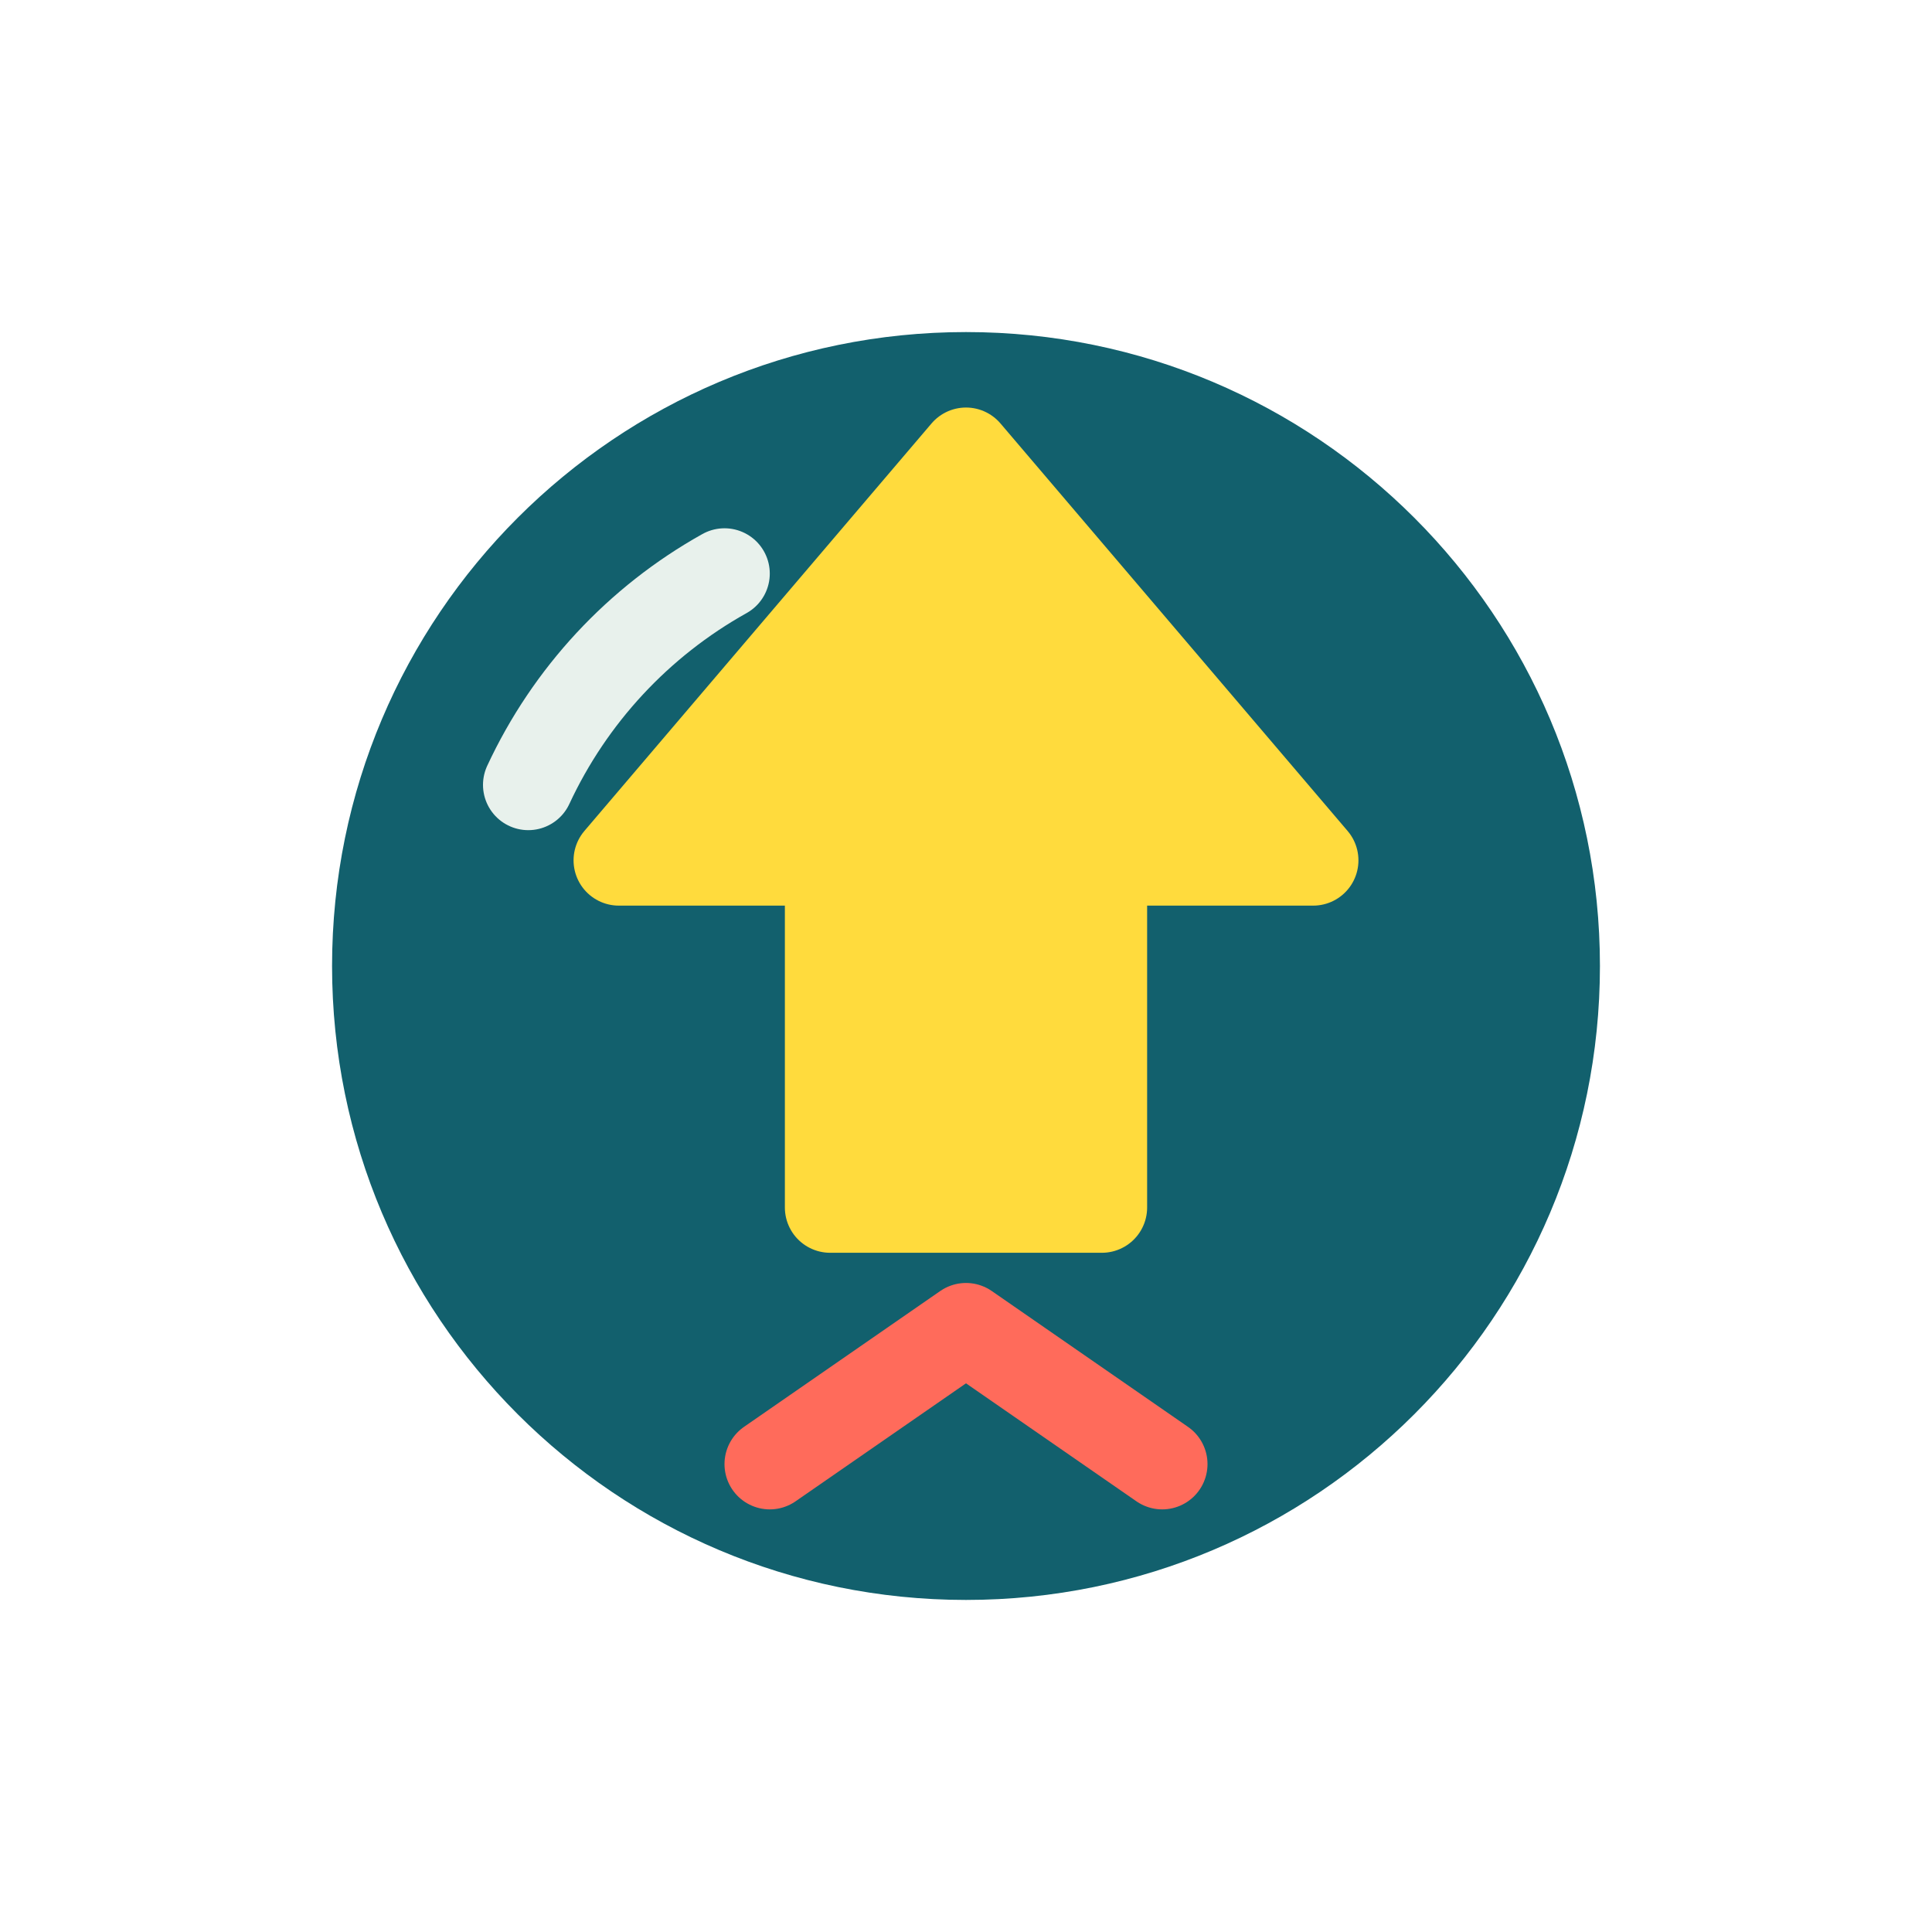
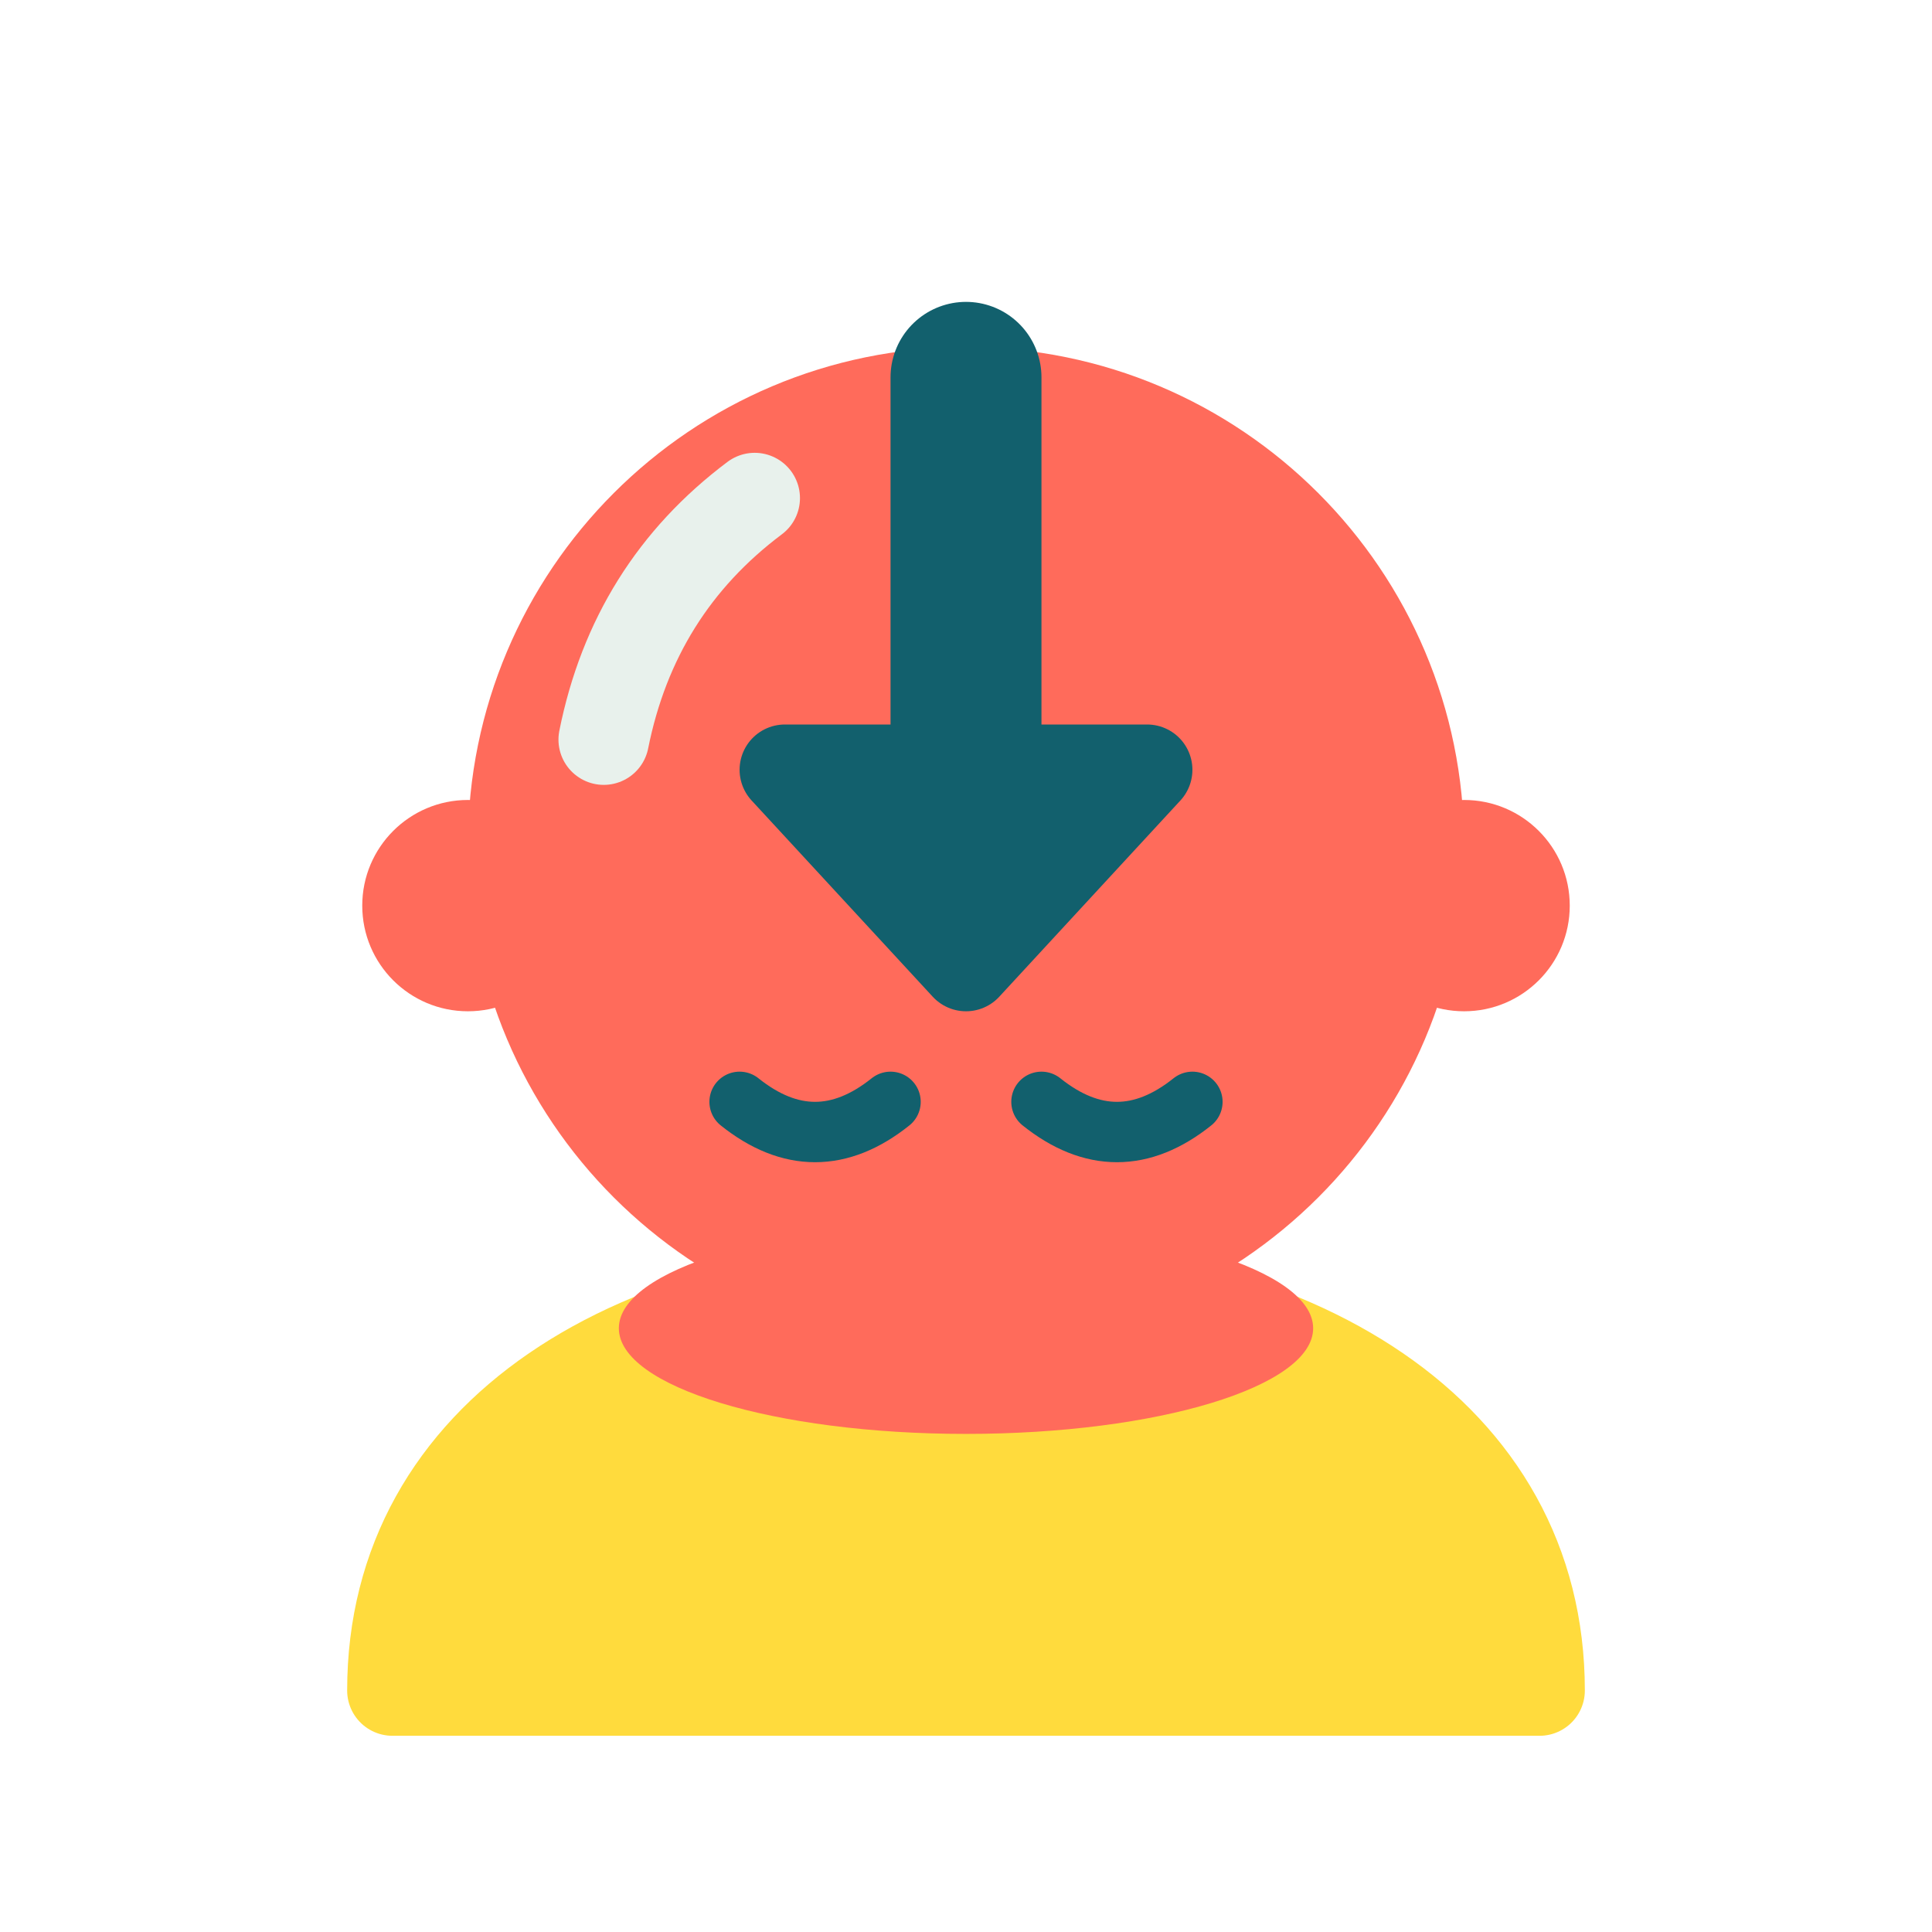
<svg xmlns="http://www.w3.org/2000/svg" viewBox="0 0 256 256" role="img" aria-label="Avatar: The Last Airbender">
-   <circle cx="128" cy="128" r="84" fill="#12606D" />
-   <polygon points="128,60 174,114 146,114 146,160 110,160 110,114 82,114" fill="#FFDB3D" stroke="#FFDB3D" stroke-width="12" stroke-linejoin="round" />
-   <polyline points="102,194 128,176 154,194" stroke="#FF6B5B" stroke-width="12" stroke-linecap="round" stroke-linejoin="round" fill="none" />
-   <path d="M70 104A62 62 0 0 1 96 76" stroke="#E8F1EC" stroke-width="12" stroke-linecap="round" fill="none" />
+   <path d="M52 224C52 190 84 170 128 170C172 170 204 190 204 224Z" fill="#FFDB3D" stroke="#FFDB3D" stroke-width="12" stroke-linejoin="round" />
+   <ellipse cx="128" cy="176" rx="46" ry="14" fill="#FF6B5B" />
+   <circle cx="62" cy="120" r="14" fill="#FF6B5B" />
+   <circle cx="194" cy="120" r="14" fill="#FF6B5B" />
+   <circle cx="128" cy="112" r="66" fill="#FF6B5B" />
+   <path d="M128 50V100" stroke="#12606D" stroke-width="20" stroke-linecap="round" stroke-linejoin="round" fill="none" />
+   <polygon points="104,102 152,102 128,128" fill="#12606D" stroke="#12606D" stroke-width="12" stroke-linejoin="round" />
+   <path d="M98 146Q108 154 118 146" stroke="#12606D" stroke-width="8" stroke-linecap="round" stroke-linejoin="round" fill="none" />
+   <path d="M138 146Q148 154 158 146" stroke="#12606D" stroke-width="8" stroke-linecap="round" stroke-linejoin="round" fill="none" />
+   <path d="M80 98Q84 78 100 66" stroke="#E8F1EC" stroke-width="12" stroke-linecap="round" stroke-linejoin="round" fill="none" />
</svg>
